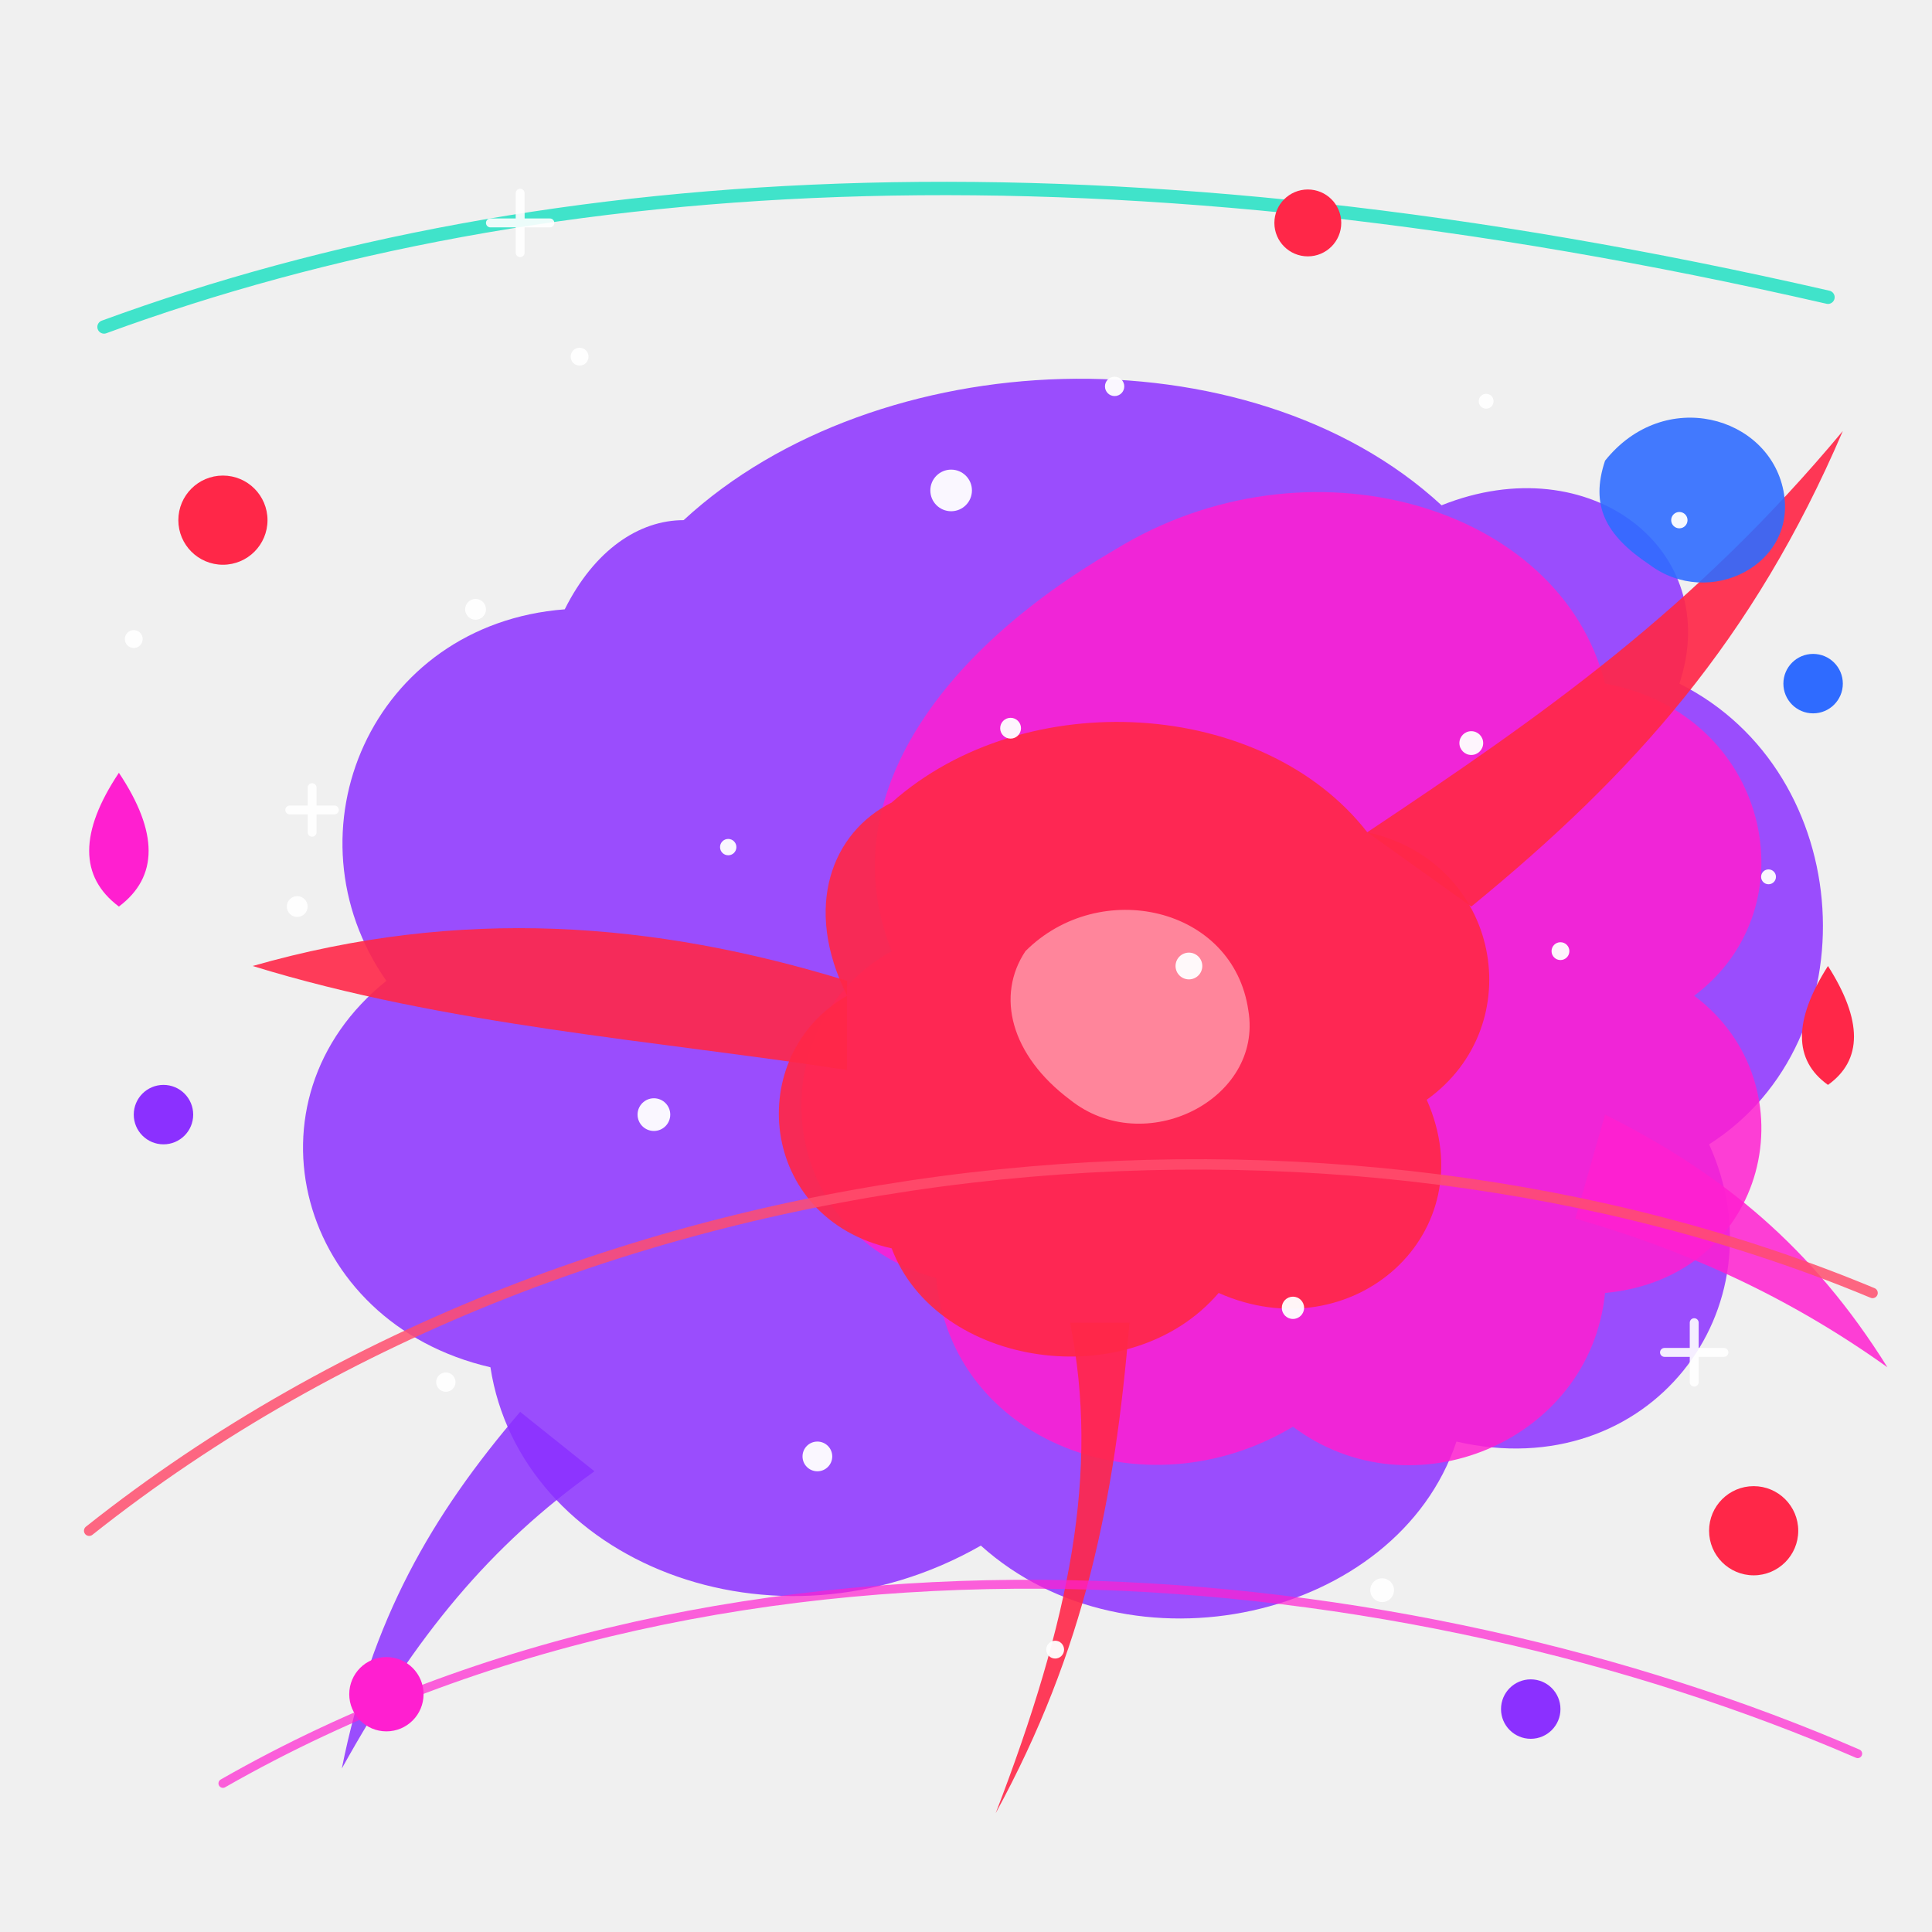
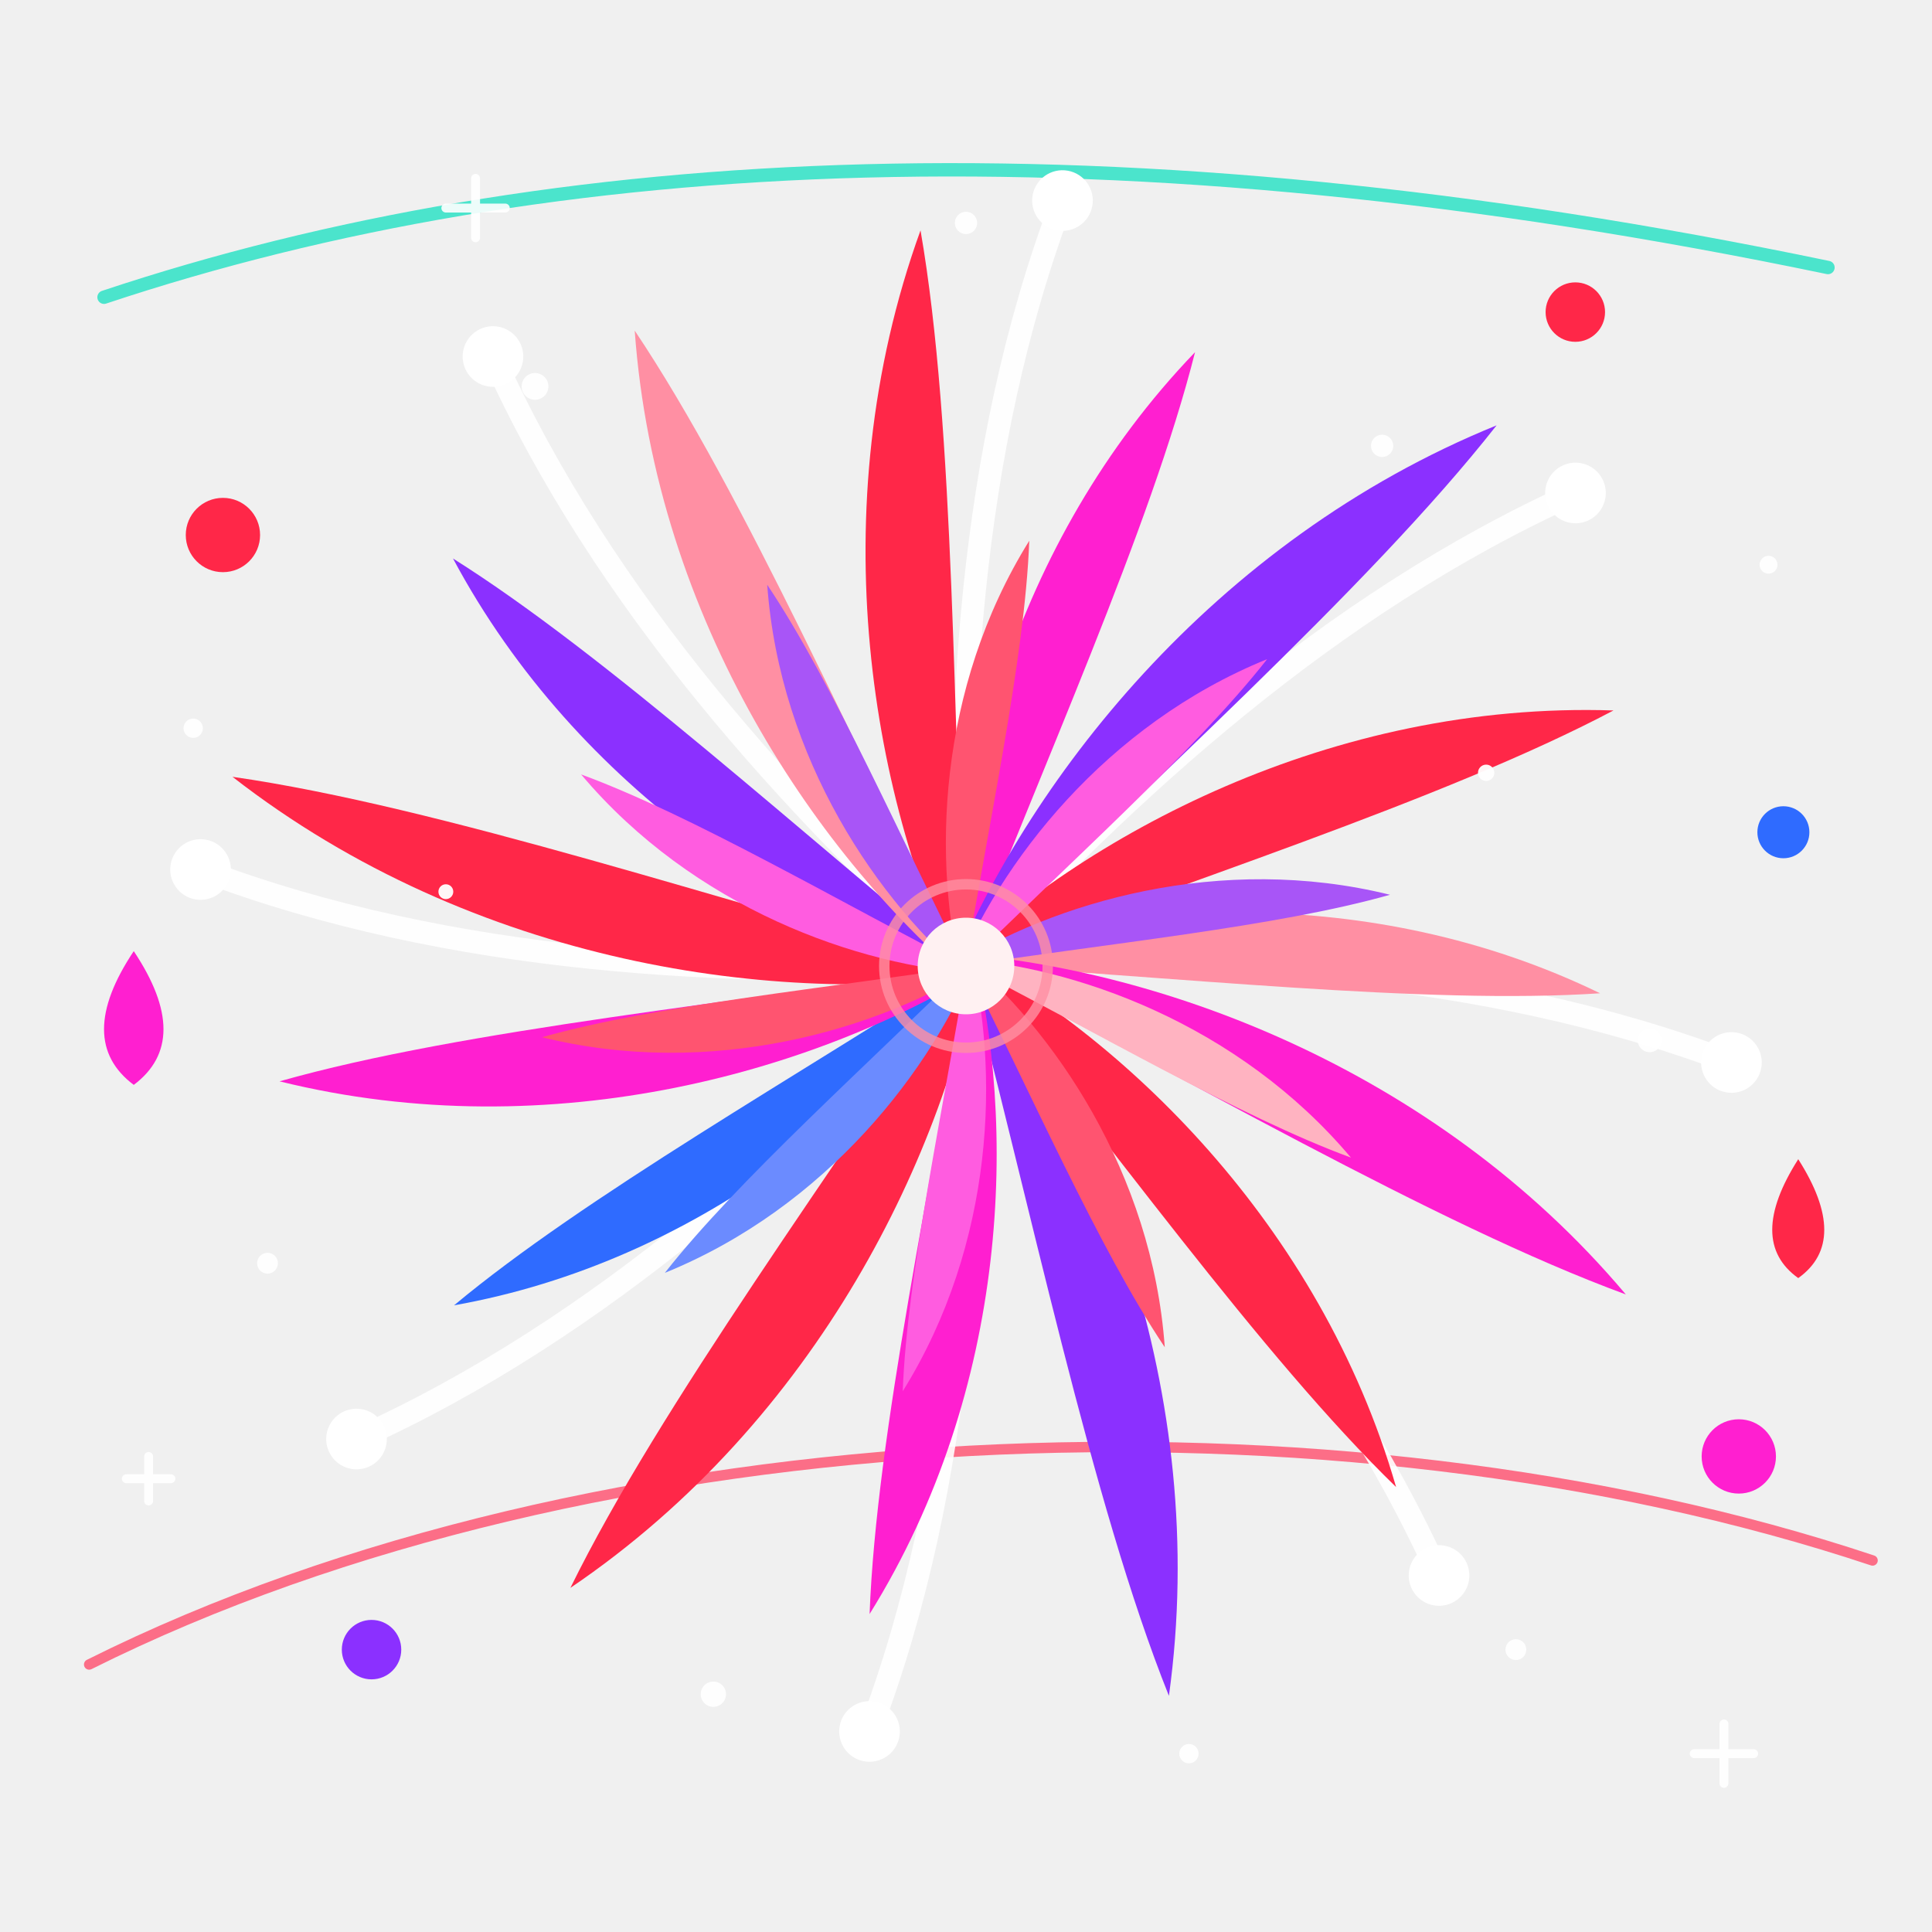
<svg xmlns="http://www.w3.org/2000/svg" viewBox="0 0 260 260">
-   <path fill="#8b30ff" opacity=".85" d="M92 70 C118 46 168 44 194 68 C214 60 232 74 226 92 C250 104 252 140 230 154 C240 176 222 200 196 194 C188 218 152 226 132 208 C104 224 70 210 66 184 C40 178 32 148 52 132 C38 112 50 84 76 82 C80 74 86 70 92 70 Z" />
-   <path fill="#ff1fd0" opacity=".85" d="M150 74 C176 58 210 68 216 92 C238 96 244 122 228 134 C244 146 238 172 216 174 C214 194 190 204 174 192 C154 204 128 194 126 172 C104 166 102 138 120 128 C112 108 126 88 150 74 Z" />
-   <path fill="#ff2748" opacity=".92" d="M120 108 C138 92 170 94 184 112 C202 116 206 138 192 148 C200 166 182 182 164 174 C152 188 126 184 120 168 C102 164 100 142 114 134 C108 122 112 112 120 108 Z" />
-   <path fill="#ff2748" opacity=".92" d="M184 112 C208 96 228 82 248 58 C236 86 220 104 198 122 Z" />
-   <path fill="#ff2748" opacity=".9" d="M114 132 C88 124 62 122 34 130 C60 138 88 140 114 144 Z" />
-   <path fill="#ff2748" opacity=".9" d="M152 178 C150 202 146 222 134 244 C144 218 148 198 144 178 Z" />
-   <path fill="#ff1fd0" opacity=".85" d="M216 150 C232 158 244 168 254 184 C240 174 226 168 212 164 Z" />
-   <path fill="#8b30ff" opacity=".85" d="M70 190 C58 204 50 218 46 238 C56 220 66 208 80 198 Z" />
-   <path fill="#ff8fa3" opacity=".9" d="M138 128 C148 118 166 122 168 136 C170 148 154 156 144 148 C136 142 134 134 138 128 Z" />
-   <path fill="#2f6bff" opacity=".9" d="M216 62 C224 52 238 56 240 66 C242 76 230 82 222 76 C216 72 214 68 216 62 Z" />
-   <circle cx="244" cy="92" r="4" fill="#2f6bff" />
-   <path fill="none" stroke="#14e0c0" stroke-width="1.8" stroke-linecap="round" opacity=".8" d="M14 44 C74 22 150 18 246 40" />
-   <path fill="none" stroke="#ff4d6d" stroke-width="1.4" stroke-linecap="round" opacity=".85" d="M12 206 C80 152 180 144 252 174" />
-   <path fill="none" stroke="#ff1fd0" stroke-width="1.2" stroke-linecap="round" opacity=".7" d="M30 240 C100 200 190 210 250 236" />
-   <circle cx="30" cy="70" r="6" fill="#ff2748" />
-   <circle cx="236" cy="206" r="6" fill="#ff2748" />
-   <circle cx="52" cy="228" r="5" fill="#ff1fd0" />
-   <circle cx="176" cy="30" r="4.5" fill="#ff2748" />
-   <circle cx="22" cy="150" r="4" fill="#8b30ff" />
-   <circle cx="206" cy="230" r="4" fill="#8b30ff" />
-   <path fill="#ff1fd0" d="M16 104 q8 12 0 18 q-8 -6 0 -18" />
-   <path fill="#ff2748" d="M246 130 q7 11 0 16 q-7 -5 0 -16" />
+   <defs>
+     <path id="p" d="M0 1 C-3.5 -6 -5.5 -17 -1.7 -27.5 C-0.4 -20 -0.5 -9 0 1 Z" />
+     <g id="st">
+       <path d="M0 0 C-2 -9 -3.5 -20 -1.5 -30.5" fill="none" stroke="#ffffff" stroke-width=".9" stroke-linecap="round" opacity=".9" />
+       <circle cx="-1.5" cy="-30.5" r="1.2" fill="#ffffff" />
+     </g>
+   </defs>
+   <path fill="none" stroke="#14e0c0" stroke-width="1.8" stroke-linecap="round" opacity=".75" d="M14 40 C74 20 150 16 246 36" />
+   <path fill="none" stroke="#ff4d6d" stroke-width="1.4" stroke-linecap="round" opacity=".8" d="M12 224 C80 190 180 186 252 210" />
+   <g transform="translate(130 130)">
+     <use href="#st" transform="rotate(10) scale(3.4)" />
+     <use href="#st" transform="rotate(55) scale(3.4)" />
+     <use href="#st" transform="rotate(100) scale(3.4)" />
+     <use href="#st" transform="rotate(145) scale(3.4)" />
+     <use href="#st" transform="rotate(190) scale(3.4)" />
+     <use href="#st" transform="rotate(235) scale(3.4)" />
+     <use href="#st" transform="rotate(280) scale(3.4)" />
+     <use href="#st" transform="rotate(325) scale(3.4)" />
+     <use href="#p" fill="#ff2748" transform="rotate(0) scale(3.6)" />
+     <use href="#p" fill="#ff1fd0" transform="rotate(24) scale(3.2)" />
+     <use href="#p" fill="#8b30ff" transform="rotate(48) scale(3.7)" />
+     <use href="#p" fill="#ff2748" transform="rotate(72) scale(3.4)" />
+     <use href="#p" fill="#ff8fa3" transform="rotate(96) scale(3.1)" />
+     <use href="#p" fill="#ff1fd0" transform="rotate(120) scale(3.6)" />
+     <use href="#p" fill="#ff2748" transform="rotate(144) scale(3.3)" />
+     <use href="#p" fill="#8b30ff" transform="rotate(168) scale(3.7)" />
+     <use href="#p" fill="#ff1fd0" transform="rotate(192) scale(3.2)" />
+     <use href="#p" fill="#ff2748" transform="rotate(216) scale(3.6)" />
+     <use href="#p" fill="#2f6bff" transform="rotate(240) scale(3.0)" />
+     <use href="#p" fill="#ff1fd0" transform="rotate(264) scale(3.4)" />
+     <use href="#p" fill="#ff2748" transform="rotate(288) scale(3.7)" />
+     <use href="#p" fill="#8b30ff" transform="rotate(312) scale(3.2)" />
+     <use href="#p" fill="#ff8fa3" transform="rotate(336) scale(3.5)" />
+     <use href="#p" fill="#ff5470" transform="rotate(12) scale(2.1)" />
+     <use href="#p" fill="#ff5ce0" transform="rotate(48) scale(2.1)" />
+     <use href="#p" fill="#a855f7" transform="rotate(84) scale(2.1)" />
+     <use href="#p" fill="#ffb3c1" transform="rotate(120) scale(2.1)" />
+     <use href="#p" fill="#ff5470" transform="rotate(156) scale(2.1)" />
+     <use href="#p" fill="#ff5ce0" transform="rotate(192) scale(2.1)" />
+     <use href="#p" fill="#6b8bff" transform="rotate(228) scale(2.1)" />
+     <use href="#p" fill="#ff5470" transform="rotate(264) scale(2.1)" />
+     <use href="#p" fill="#ff5ce0" transform="rotate(300) scale(2.1)" />
+     <use href="#p" fill="#a855f7" transform="rotate(336) scale(2.1)" />
+     <circle r="11" fill="none" stroke="#ff8fa3" stroke-width="1.4" opacity=".8" />
+     <circle r="6.5" fill="#fff1f2" />
+   </g>
+   <circle cx="30" cy="72" r="5" fill="#ff2748" />
+   <circle cx="234" cy="196" r="5" fill="#ff1fd0" />
+   <circle cx="50" cy="222" r="4" fill="#8b30ff" />
+   <circle cx="212" cy="42" r="4" fill="#ff2748" />
+   <circle cx="240" cy="112" r="3.5" fill="#2f6bff" />
+   <path fill="#ff1fd0" d="M18 128 q8 12 0 18 q-8 -6 0 -18" />
+   <path fill="#ff2748" d="M242 156 q7 11 0 16 q-7 -5 0 -16" />
  <g fill="#ffffff" opacity=".95">
-     <circle cx="128" cy="66" r="2.8" />
-     <circle cx="88" cy="150" r="2.2" />
-     <circle cx="160" cy="130" r="1.8" />
-     <circle cx="64" cy="82" r="1.4" />
-     <circle cx="198" cy="100" r="1.6" />
-     <circle cx="110" cy="196" r="2" />
-     <circle cx="150" cy="52" r="1.3" />
-     <circle cx="40" cy="122" r="1.4" />
-     <circle cx="174" cy="176" r="1.5" />
-     <circle cx="98" cy="114" r="1.1" />
-     <circle cx="136" cy="98" r="1.4" />
-     <circle cx="210" cy="128" r="1.2" />
-     <circle cx="78" cy="48" r="1.2" />
-     <circle cx="226" cy="70" r="1.1" />
-     <circle cx="186" cy="214" r="1.6" />
-     <circle cx="60" cy="186" r="1.3" />
-     <circle cx="142" cy="222" r="1.2" />
-     <circle cx="238" cy="118" r="1" />
-     <circle cx="18" cy="86" r="1.2" />
-     <circle cx="200" cy="54" r="1" />
+     <circle cx="72" cy="52" r="1.8" />
+     <circle cx="186" cy="60" r="1.5" />
+     <circle cx="222" cy="140" r="1.6" />
+     <circle cx="204" cy="222" r="1.4" />
+     <circle cx="96" cy="228" r="1.7" />
+     <circle cx="36" cy="170" r="1.4" />
+     <circle cx="26" cy="98" r="1.3" />
+     <circle cx="130" cy="30" r="1.5" />
+     <circle cx="238" cy="76" r="1.2" />
+     <circle cx="160" cy="236" r="1.3" />
+     <circle cx="60" cy="120" r="1" />
+     <circle cx="200" cy="104" r="1.1" />
  </g>
  <g stroke="#ffffff" stroke-width="1.2" stroke-linecap="round" opacity=".9" fill="none">
-     <path d="M70 26 v8 M66 30 h8" />
-     <path d="M228 178 v8 M224 182 h8" />
-     <path d="M42 106 v6 M39 109 h6" />
+     <path d="M64 24 v8 M60 28 h8" />
+     <path d="M232 232 v8 M228 236 h8" />
+     <path d="M20 196 v6 M17 199 h6" />
  </g>
</svg>
